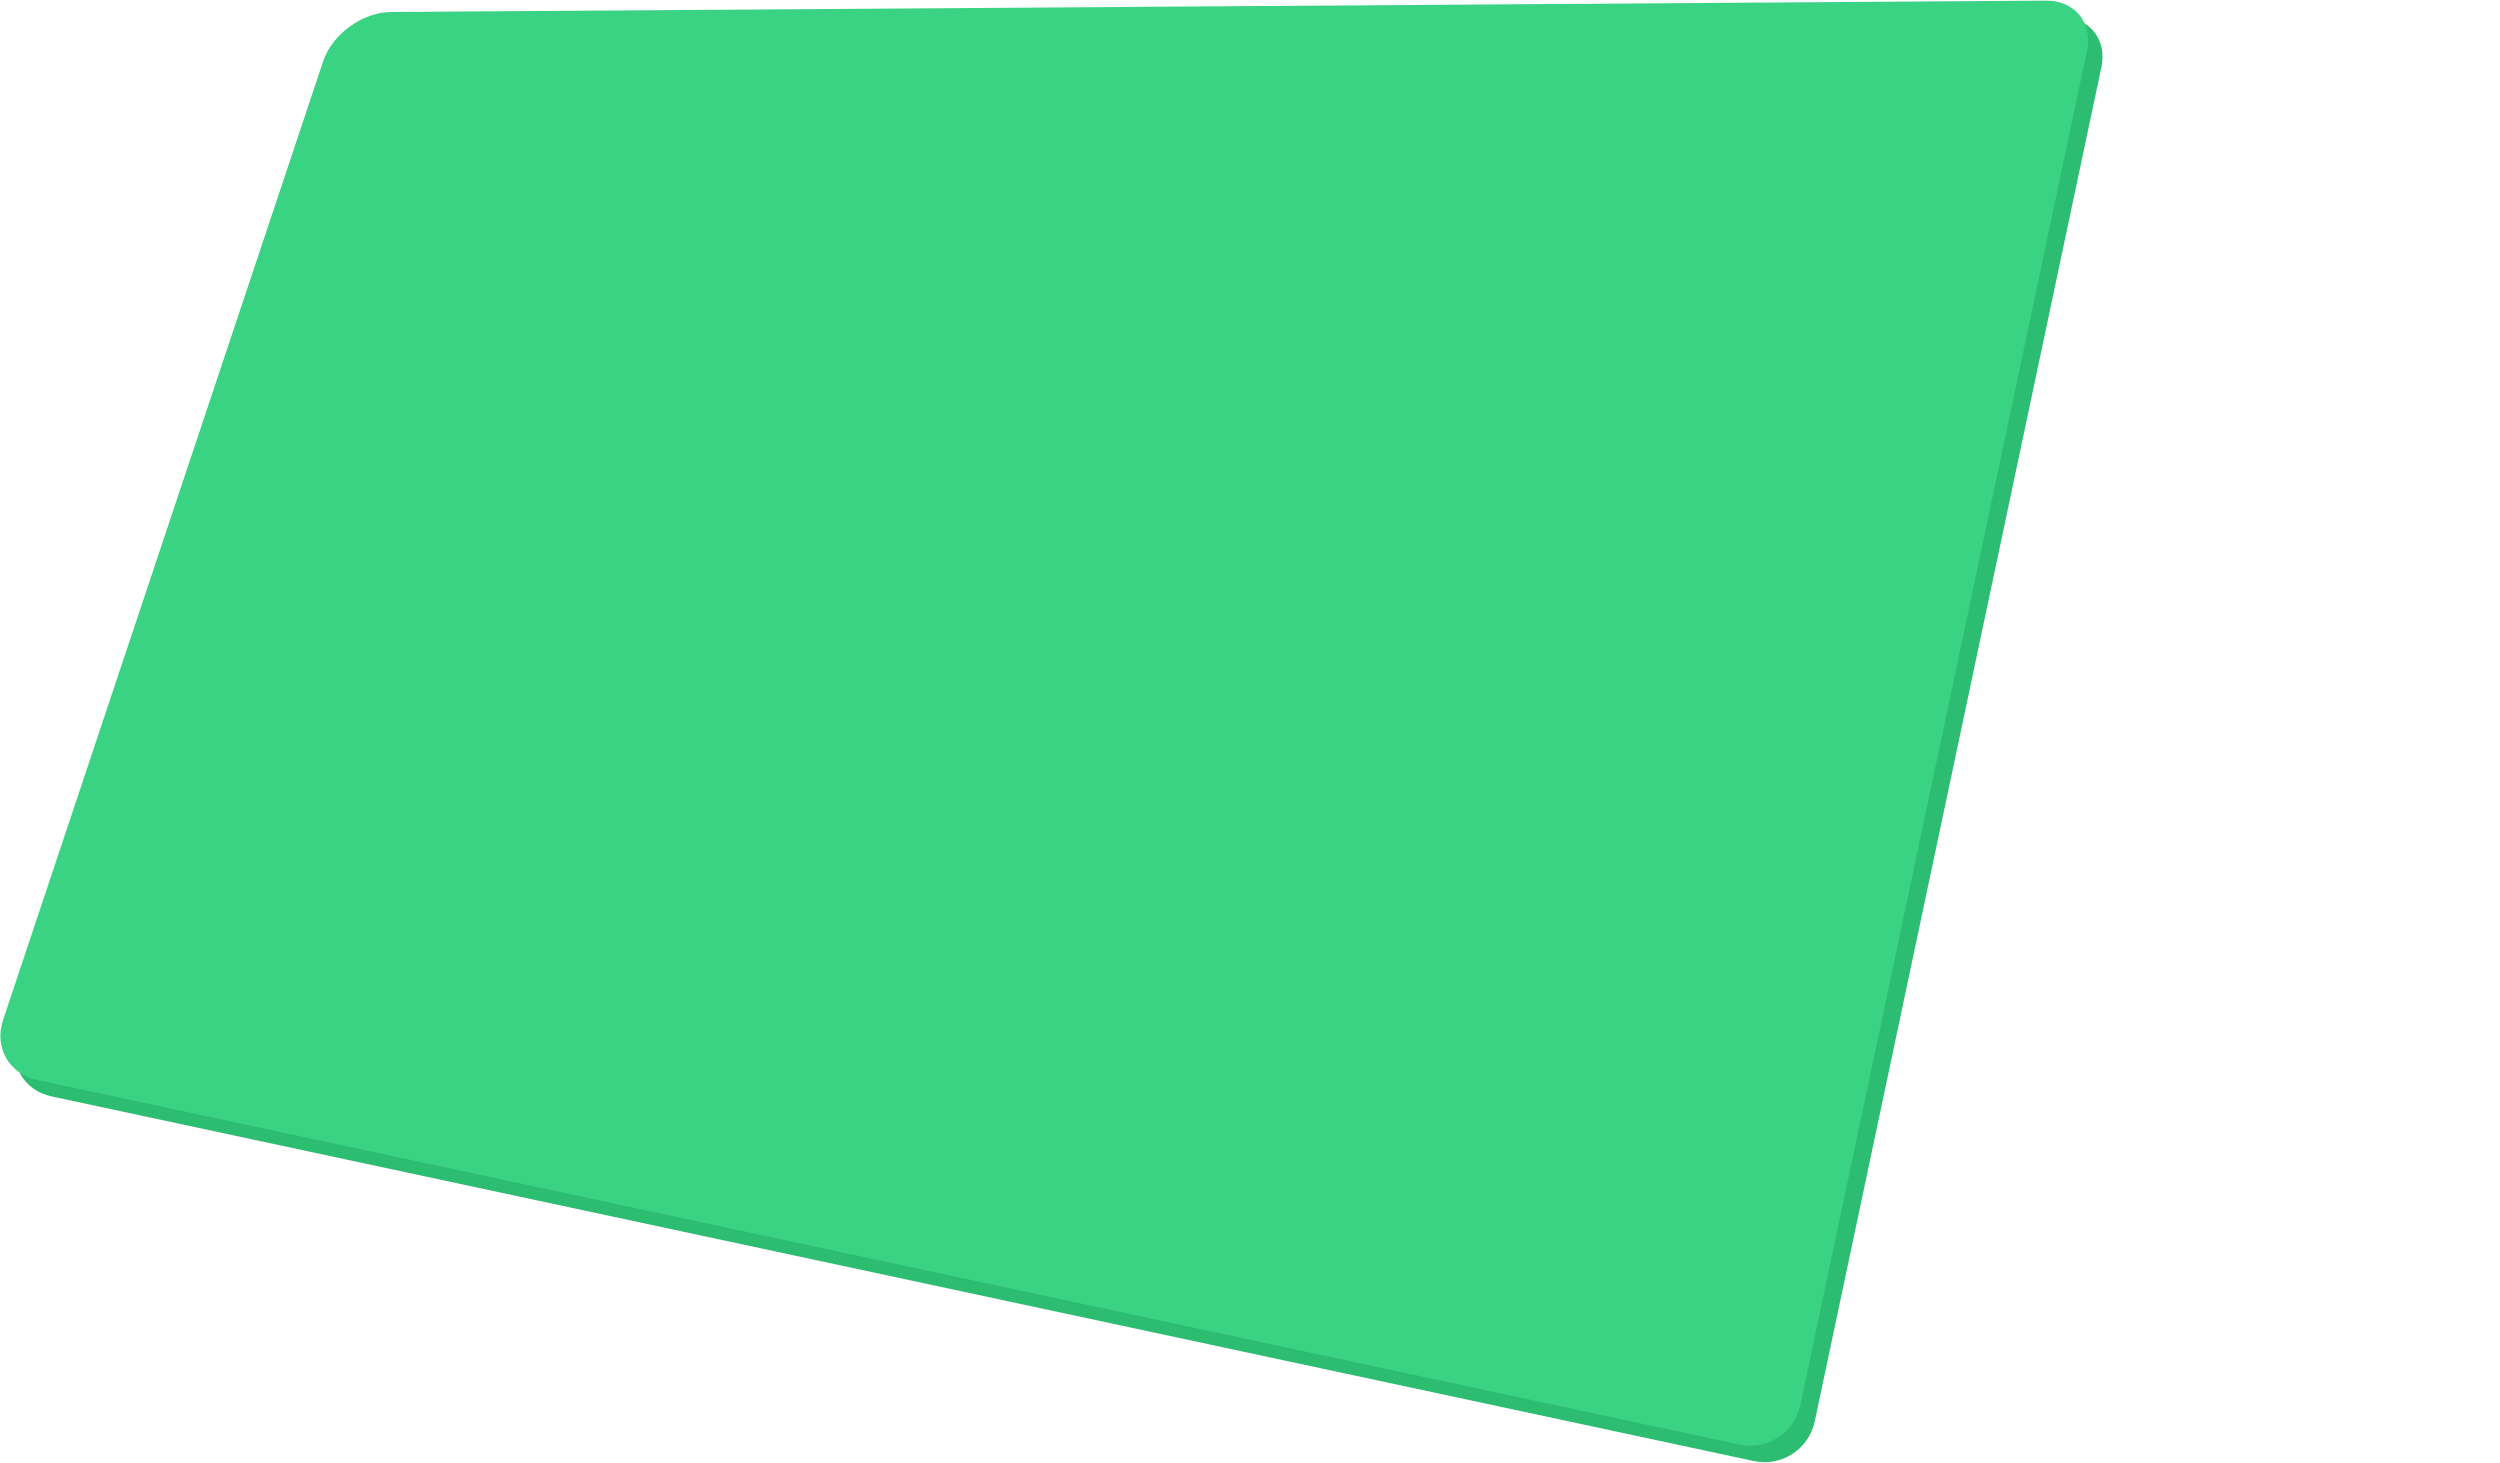
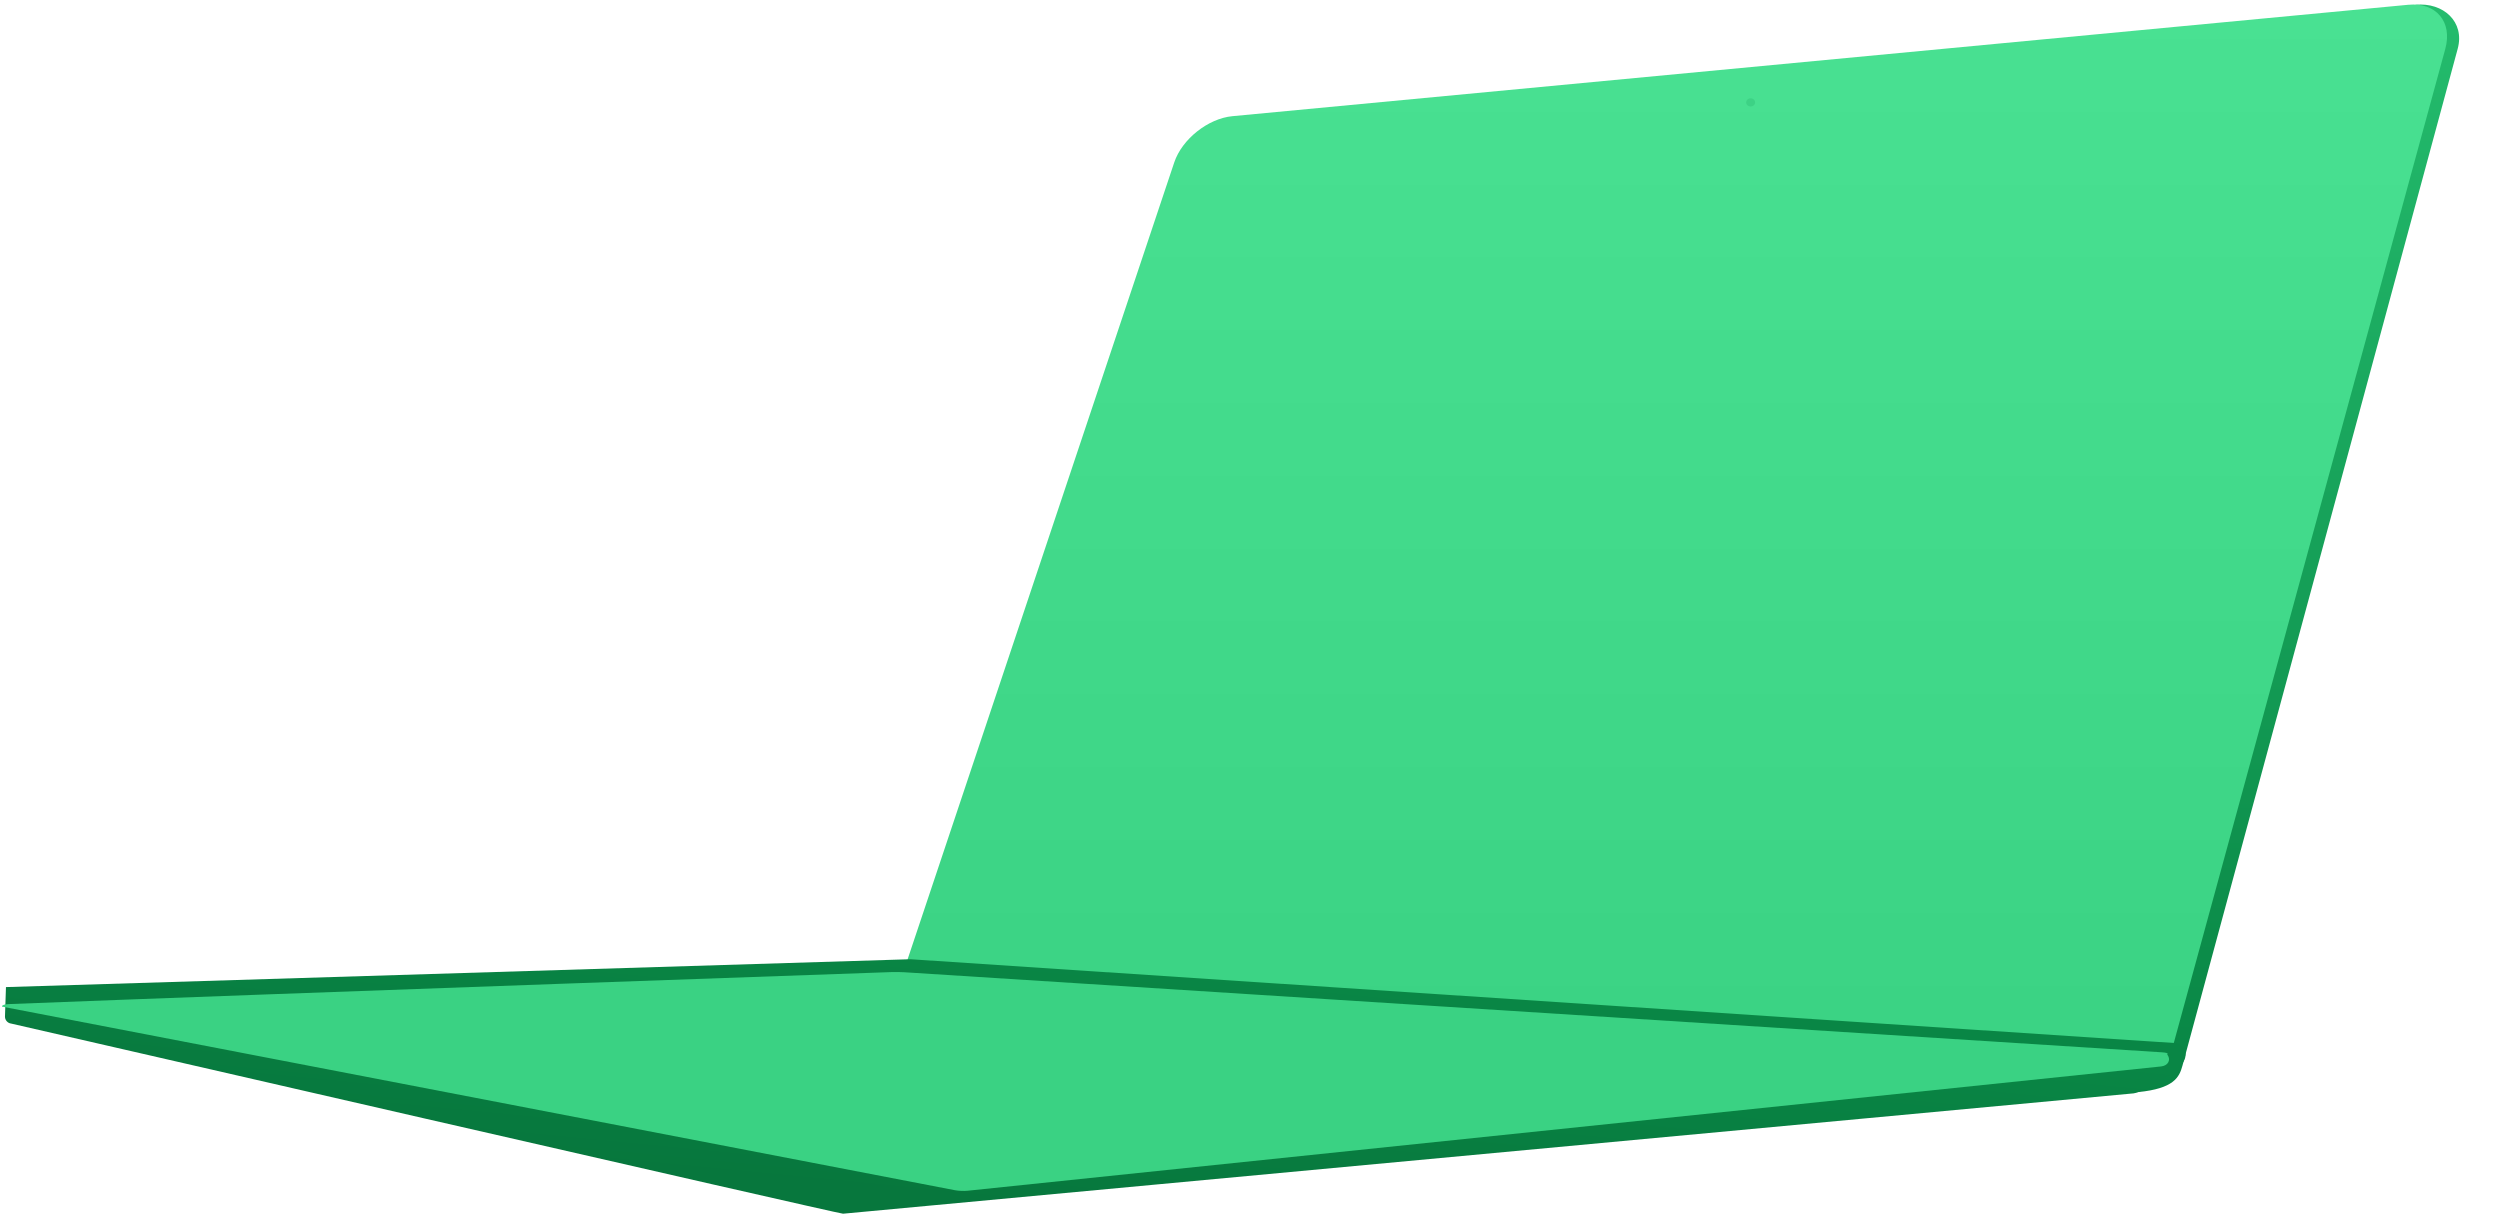
- <svg xmlns="http://www.w3.org/2000/svg" width="1215px" height="711px" viewBox="0 0 1215 711" version="1.1">
-   <defs />
-   <g id="Page-1" stroke="none" stroke-width="1" fill="none" fill-rule="evenodd">
-     <g id="Device">
-       <path d="M164.08,37.721 C168.454,24.62 183.195,13.923 196.995,13.828 L1001.482,8.301 C1015.286,8.206 1024.159,19.077 1021.299,32.587 L881.959,690.839 C879.099,704.347 865.841,712.953 852.344,710.062 L24.961,532.836 C11.464,529.945 4.066,516.992 8.443,503.881 L164.08,37.721 Z" id="Rectangle-26" fill="#2DBD72" />
-       <path d="M157.08,29.721 C161.454,16.62 176.195,5.923 189.995,5.828 L994.482,0.301 C1008.286,0.206 1017.159,11.077 1014.299,24.587 L874.959,682.839 C872.099,696.347 858.841,704.953 845.344,702.062 L17.961,524.836 C4.464,521.945 -2.934,508.992 1.443,495.881 L157.08,29.721 Z" id="Rectangle-26" fill="#3AD283" />
+ <svg xmlns="http://www.w3.org/2000/svg" width="1885px" height="922px" viewBox="0 0 1885 922" version="1.1">
+   <defs>
+     <linearGradient x1="50%" y1="0%" x2="50%" y2="100%" id="linearGradient-1">
+       <stop stop-color="#24BC6D" offset="0%" />
+       <stop stop-color="#088544" offset="100%" />
+     </linearGradient>
+     <linearGradient x1="50%" y1="0%" x2="50%" y2="100%" id="linearGradient-2">
+       <stop stop-color="#49E192" offset="0%" />
+       <stop stop-color="#3AD283" offset="100%" />
+     </linearGradient>
+     <linearGradient x1="1.12%" y1="41.893%" x2="50%" y2="100%" id="linearGradient-3">
+       <stop stop-color="#098645" offset="0%" />
+       <stop stop-color="#07773D" offset="100%" />
+     </linearGradient>
+   </defs>
+   <g id="Featured-Work" stroke="none" stroke-width="1" fill="none" fill-rule="evenodd">
+     <g id="NexusSlice">
+       <g id="body" transform="translate(927.5651, 459.5) scale(-1, 1) translate(-927.5651, -459.5) translate(0.565144, 3)">
+         <path d="M242.612,820.464 C215.321,817.797 211.37,809.205 209.009,800.559 L1.47,33.809 C-4.082,13.48 12.239,-1.388 33.224,0.6 L282.232,823.262 C282.232,823.262 256.454,821.816 242.612,820.464 Z" id="Rectangle-18" fill="url(#linearGradient-1)" />
+         <path d="M10.799,33.809 C5.247,13.48 17.752,-1.388 38.737,0.6 L925.323,84.598 C943.686,86.337 963.316,101.928 969.17,119.421 L1171.86,725.179 C1173.531,730.175 1170.633,734.63 1165.387,735.129 L266.841,820.66 C244.696,822.768 221.991,807.075 216.133,785.624 L10.799,33.809 Z" id="Rectangle-18" fill="url(#linearGradient-2)" />
+         <g id="Group-10" transform="translate(51.30888, 50.55682)" />
+         <ellipse id="Oval-4" fill="#3DD285" cx="534.588" cy="74.202" rx="3.377" ry="3.085" />
+         <path d="M1850.067,741.263 L1850.814,763.465 C1850.877,766.099 1848.8,768.471 1846.185,768.764 C1846.185,768.764 1221.507,912.372 1218.894,912.134 L245.751,821.392 C240.501,820.914 190.809,799.122 211.711,783.66 L1168.174,720.261 L1850.067,741.263 Z" id="Rectangle-21" fill="url(#linearGradient-3)" />
+         <path d="M225.129,801.101 C219.884,800.554 217.319,796.199 220.532,792.059 C220.532,792.059 218.426,790.879 224.212,790.459 C229.997,790.038 1172.664,730.079 1172.664,730.079 C1175.293,729.912 1179.56,729.851 1182.188,729.943 C1182.188,729.943 1627.778,745.52 1847.852,754.078 C1853.753,754.364 1853.046,755.985 1853.046,755.985 L1134.557,894.418 C1131.968,894.917 1127.747,895.1 1125.127,894.827 L225.129,801.101 Z" id="Rectangle-21" fill="#3AD283" />
+       </g>
    </g>
  </g>
</svg>
